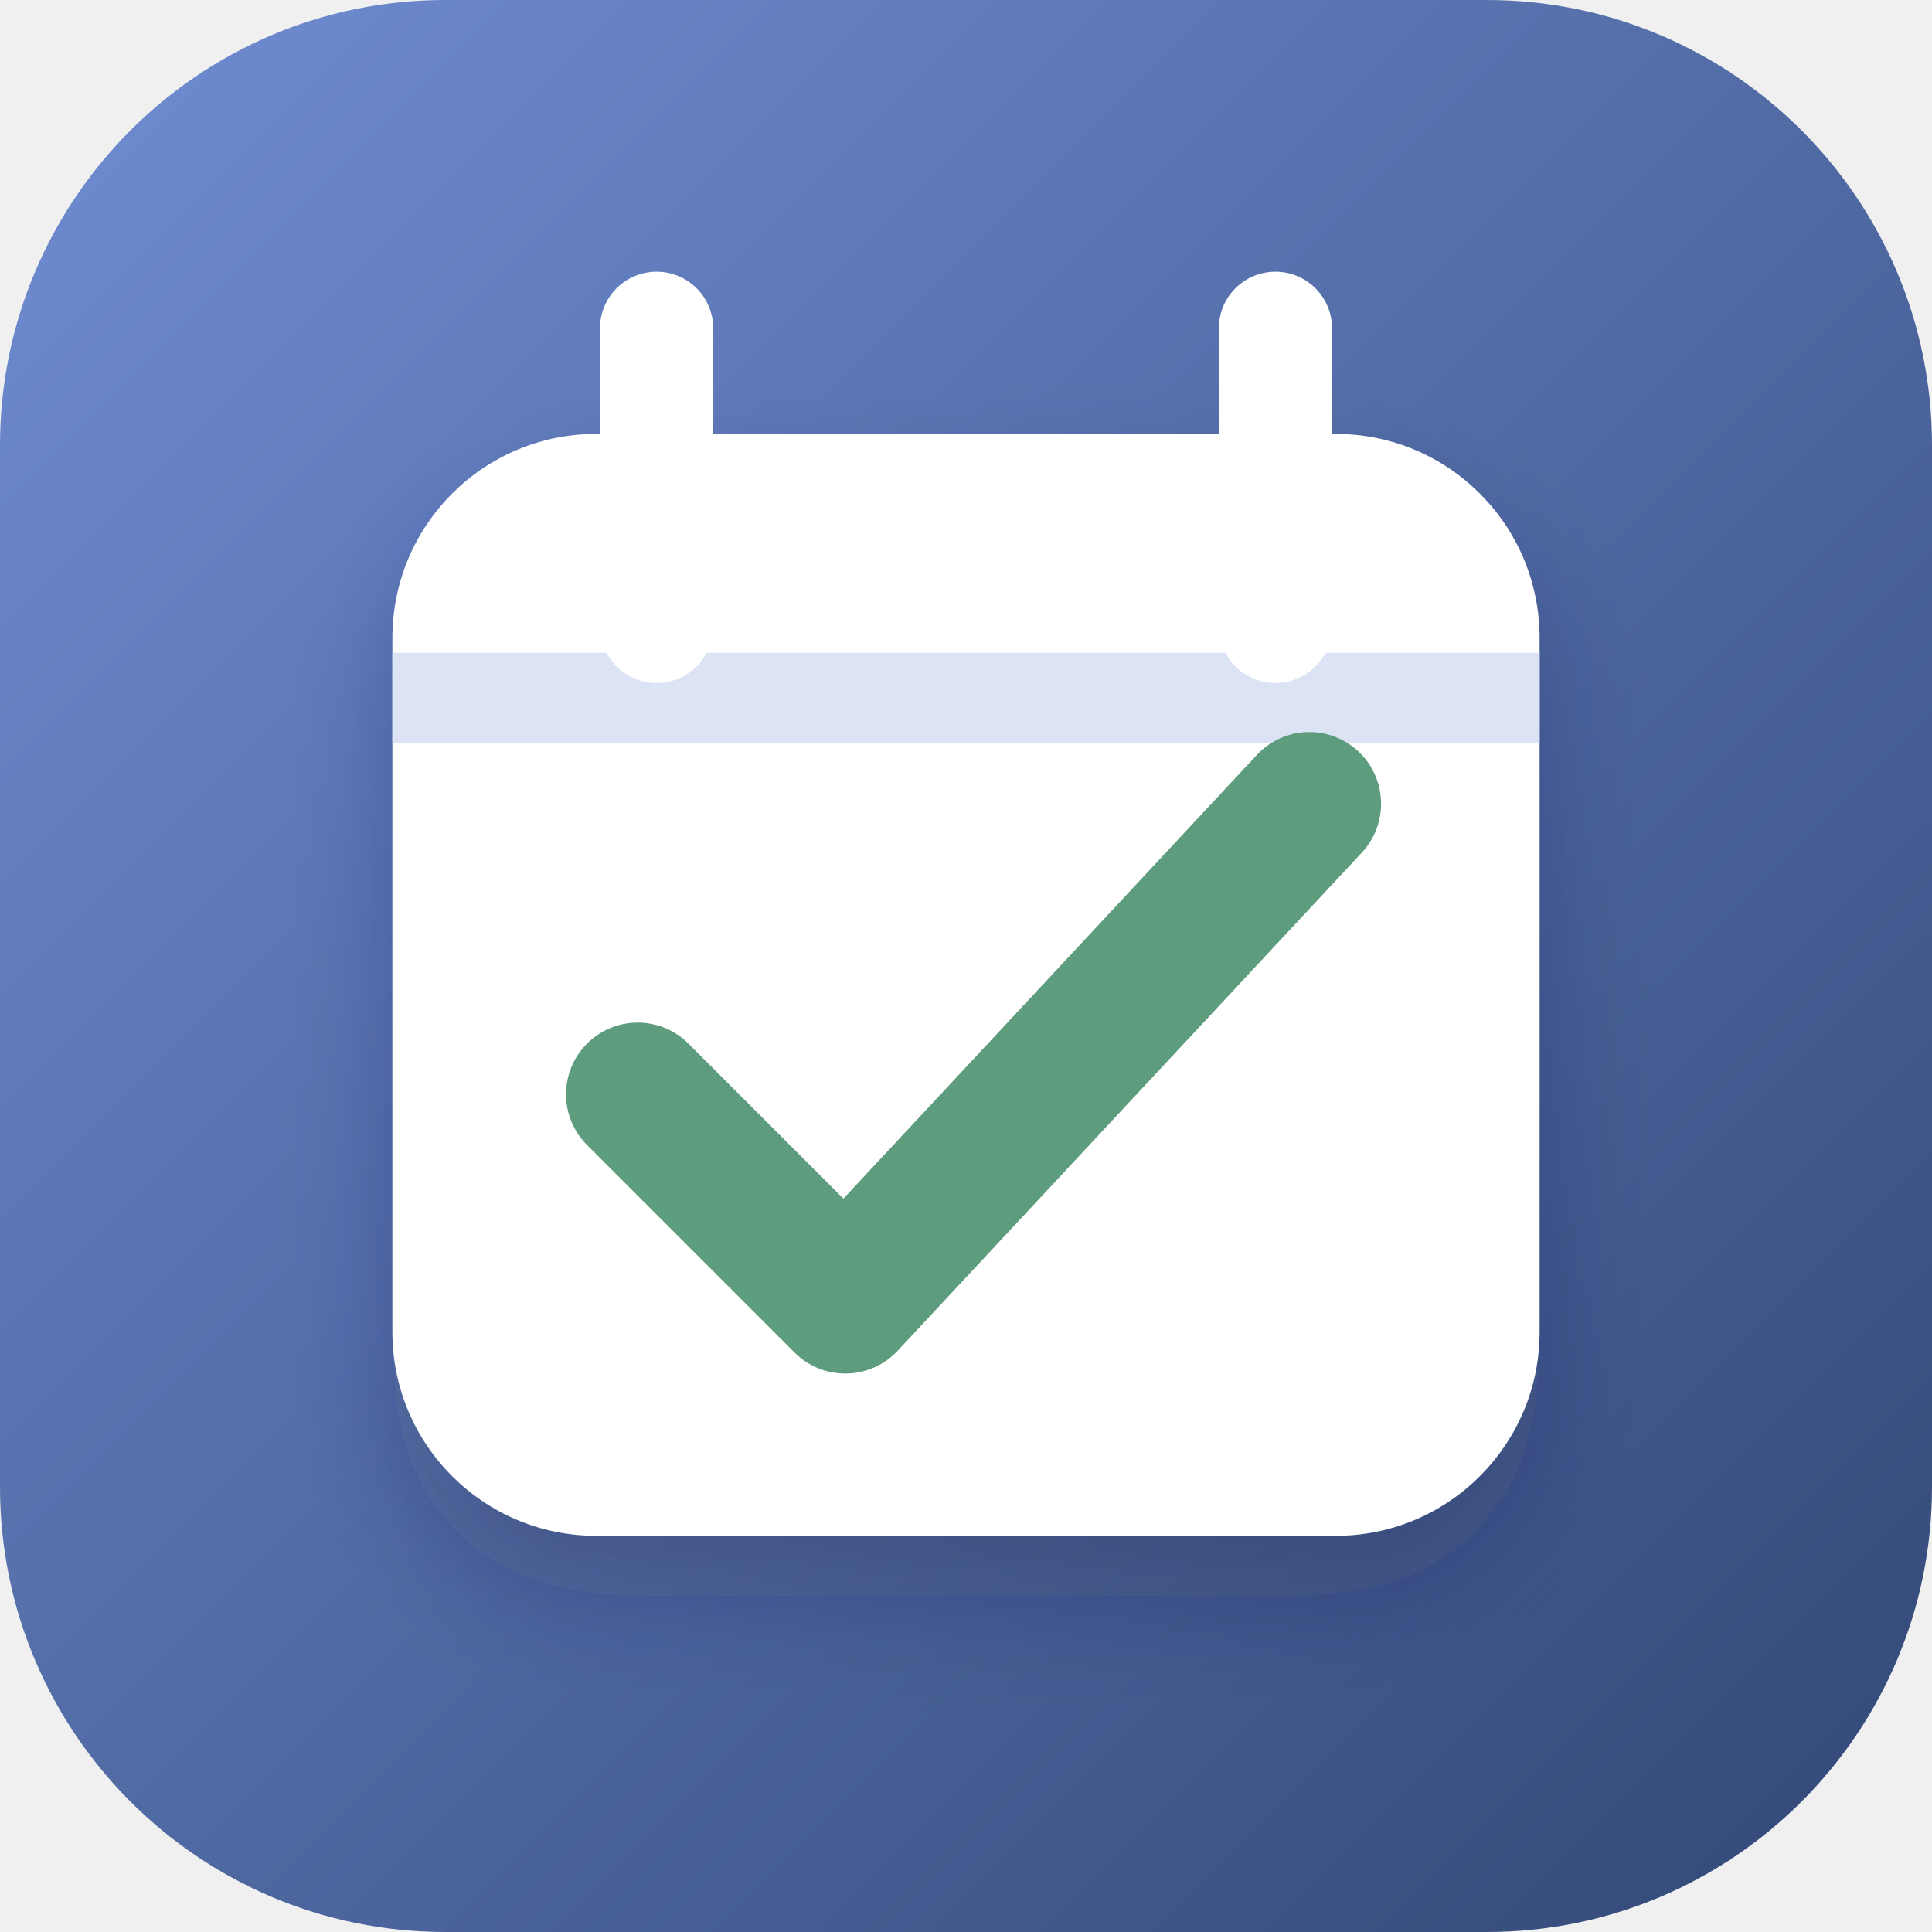
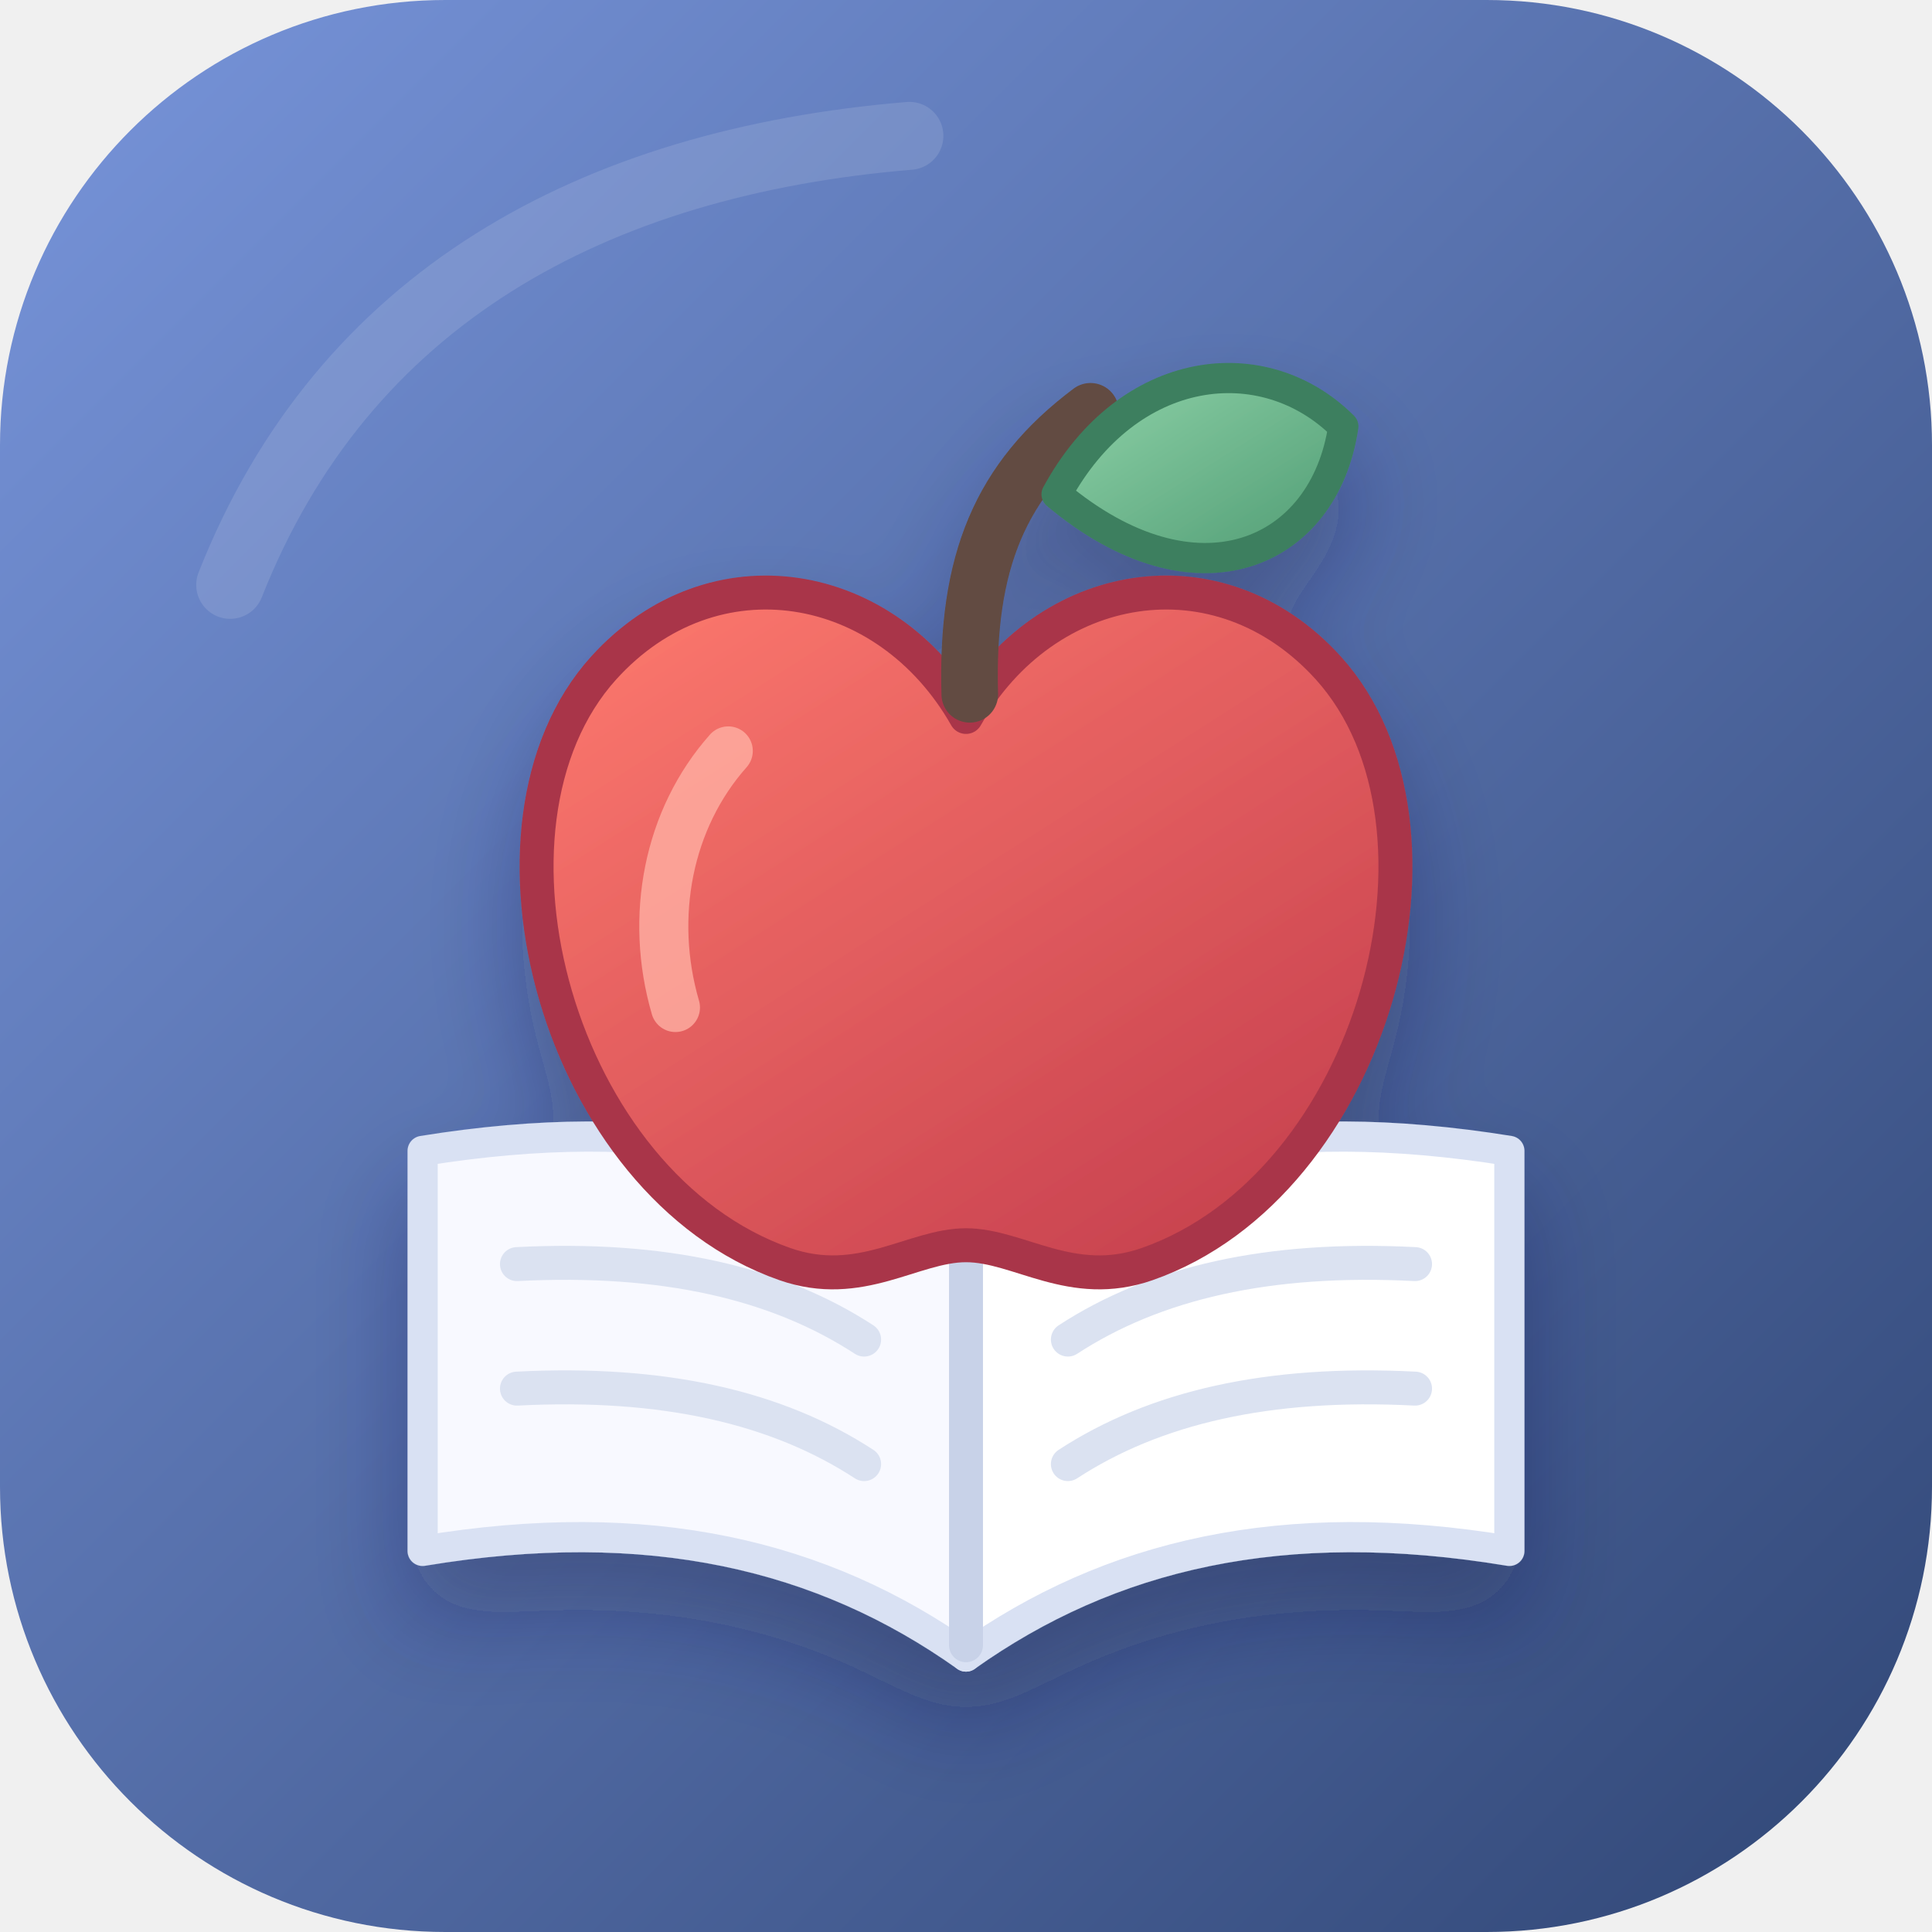
<svg xmlns="http://www.w3.org/2000/svg" viewBox="0 0 512 512">
  <defs>
    <linearGradient id="bg" x1="0" y1="0" x2="1" y2="1">
-       <stop offset="0" stop-color="#718ed4" />
-       <stop offset="1" stop-color="#314775" />
+       <stop offset="0" stop-color="#7895db" />
+       <stop offset="1" stop-color="#304675" />
    </linearGradient>
-     <filter id="shadow" x="-20%" y="-20%" width="140%" height="140%">
-       <feDropShadow dx="0" dy="16" stdDeviation="14" flood-color="#1e2a49" flood-opacity=".24" />
+     <linearGradient id="apple" x1="0" y1="0" x2=".8" y2="1">
+       <stop offset="0" stop-color="#ff7b6f" />
+       <stop offset="1" stop-color="#c6404e" />
+     </linearGradient>
+     <linearGradient id="leaf" x1="0" y1="0" x2="1" y2="1">
+       <stop offset="0" stop-color="#8fd3a9" />
+       <stop offset="1" stop-color="#4f9b73" />
+     </linearGradient>
+     <filter id="shadow" x="-30%" y="-30%" width="160%" height="170%">
+       <feDropShadow dx="0" dy="15" stdDeviation="13" flood-color="#1d2948" flood-opacity=".30" />
    </filter>
  </defs>
  <rect width="512" height="512" rx="118" fill="url(#bg)" />
-   <rect x="104" y="115" width="304" height="292" rx="54" fill="#fff" filter="url(#shadow)" />
-   <path d="M104 185h304" stroke="#dbe3f5" stroke-width="24" />
-   <path d="M174 87v79M338 87v79" stroke="#fff" stroke-width="30" stroke-linecap="round" />
-   <path d="m169 290 55 55 123-132" fill="none" stroke="#5d9c7d" stroke-width="38" stroke-linecap="round" stroke-linejoin="round" />
+   <path d="M61 155C91 79 157 43 241 36" fill="none" stroke="#fff" stroke-opacity=".12" stroke-width="18" stroke-linecap="round" />
+   <g filter="url(#shadow)">
+     <path d="M256 332C220 305 174 295 112 305v106c60-10 106 1 144 28V332Z" fill="#f8f9ff" stroke="#d9e1f3" stroke-width="8" stroke-linejoin="round" />
+     <path d="M256 332c36-27 82-37 144-27v106c-60-10-106 1-144 28V332Z" fill="#fff" stroke="#d9e1f3" stroke-width="8" stroke-linejoin="round" />
+     <path d="M256 333v103" fill="none" stroke="#c8d2e8" stroke-width="9" stroke-linecap="round" />
+     <path d="M137 335c39-2 69 5 92 20M137 368c39-2 69 5 92 20M375 335c-39-2-69 5-92 20M375 368c-39-2-69 5-92 20" fill="none" stroke="#dbe2f1" stroke-width="9" stroke-linecap="round" />
+     <path d="M256 190c-21-37-67-45-96-13-38 42-12 137 48 158 20 7 34-5 48-5s28 12 48 5c60-21 86-116 48-158-29-32-75-24-96 13Z" fill="url(#apple)" stroke="#a93648" stroke-width="9" stroke-linejoin="round" />
+     <path d="M257 184c-1-35 8-57 32-75" fill="none" stroke="#624b42" stroke-width="15" stroke-linecap="round" />
+     <path d="M280 131c19-35 55-39 76-18-5 34-39 49-76 18Z" fill="url(#leaf)" stroke="#3d7f5e" stroke-width="8" stroke-linejoin="round" />
+     <path d="M193 199c-16 18-21 44-14 68" fill="none" stroke="#ffb1a4" stroke-width="13" stroke-linecap="round" opacity=".78" />
+   </g>
</svg>
